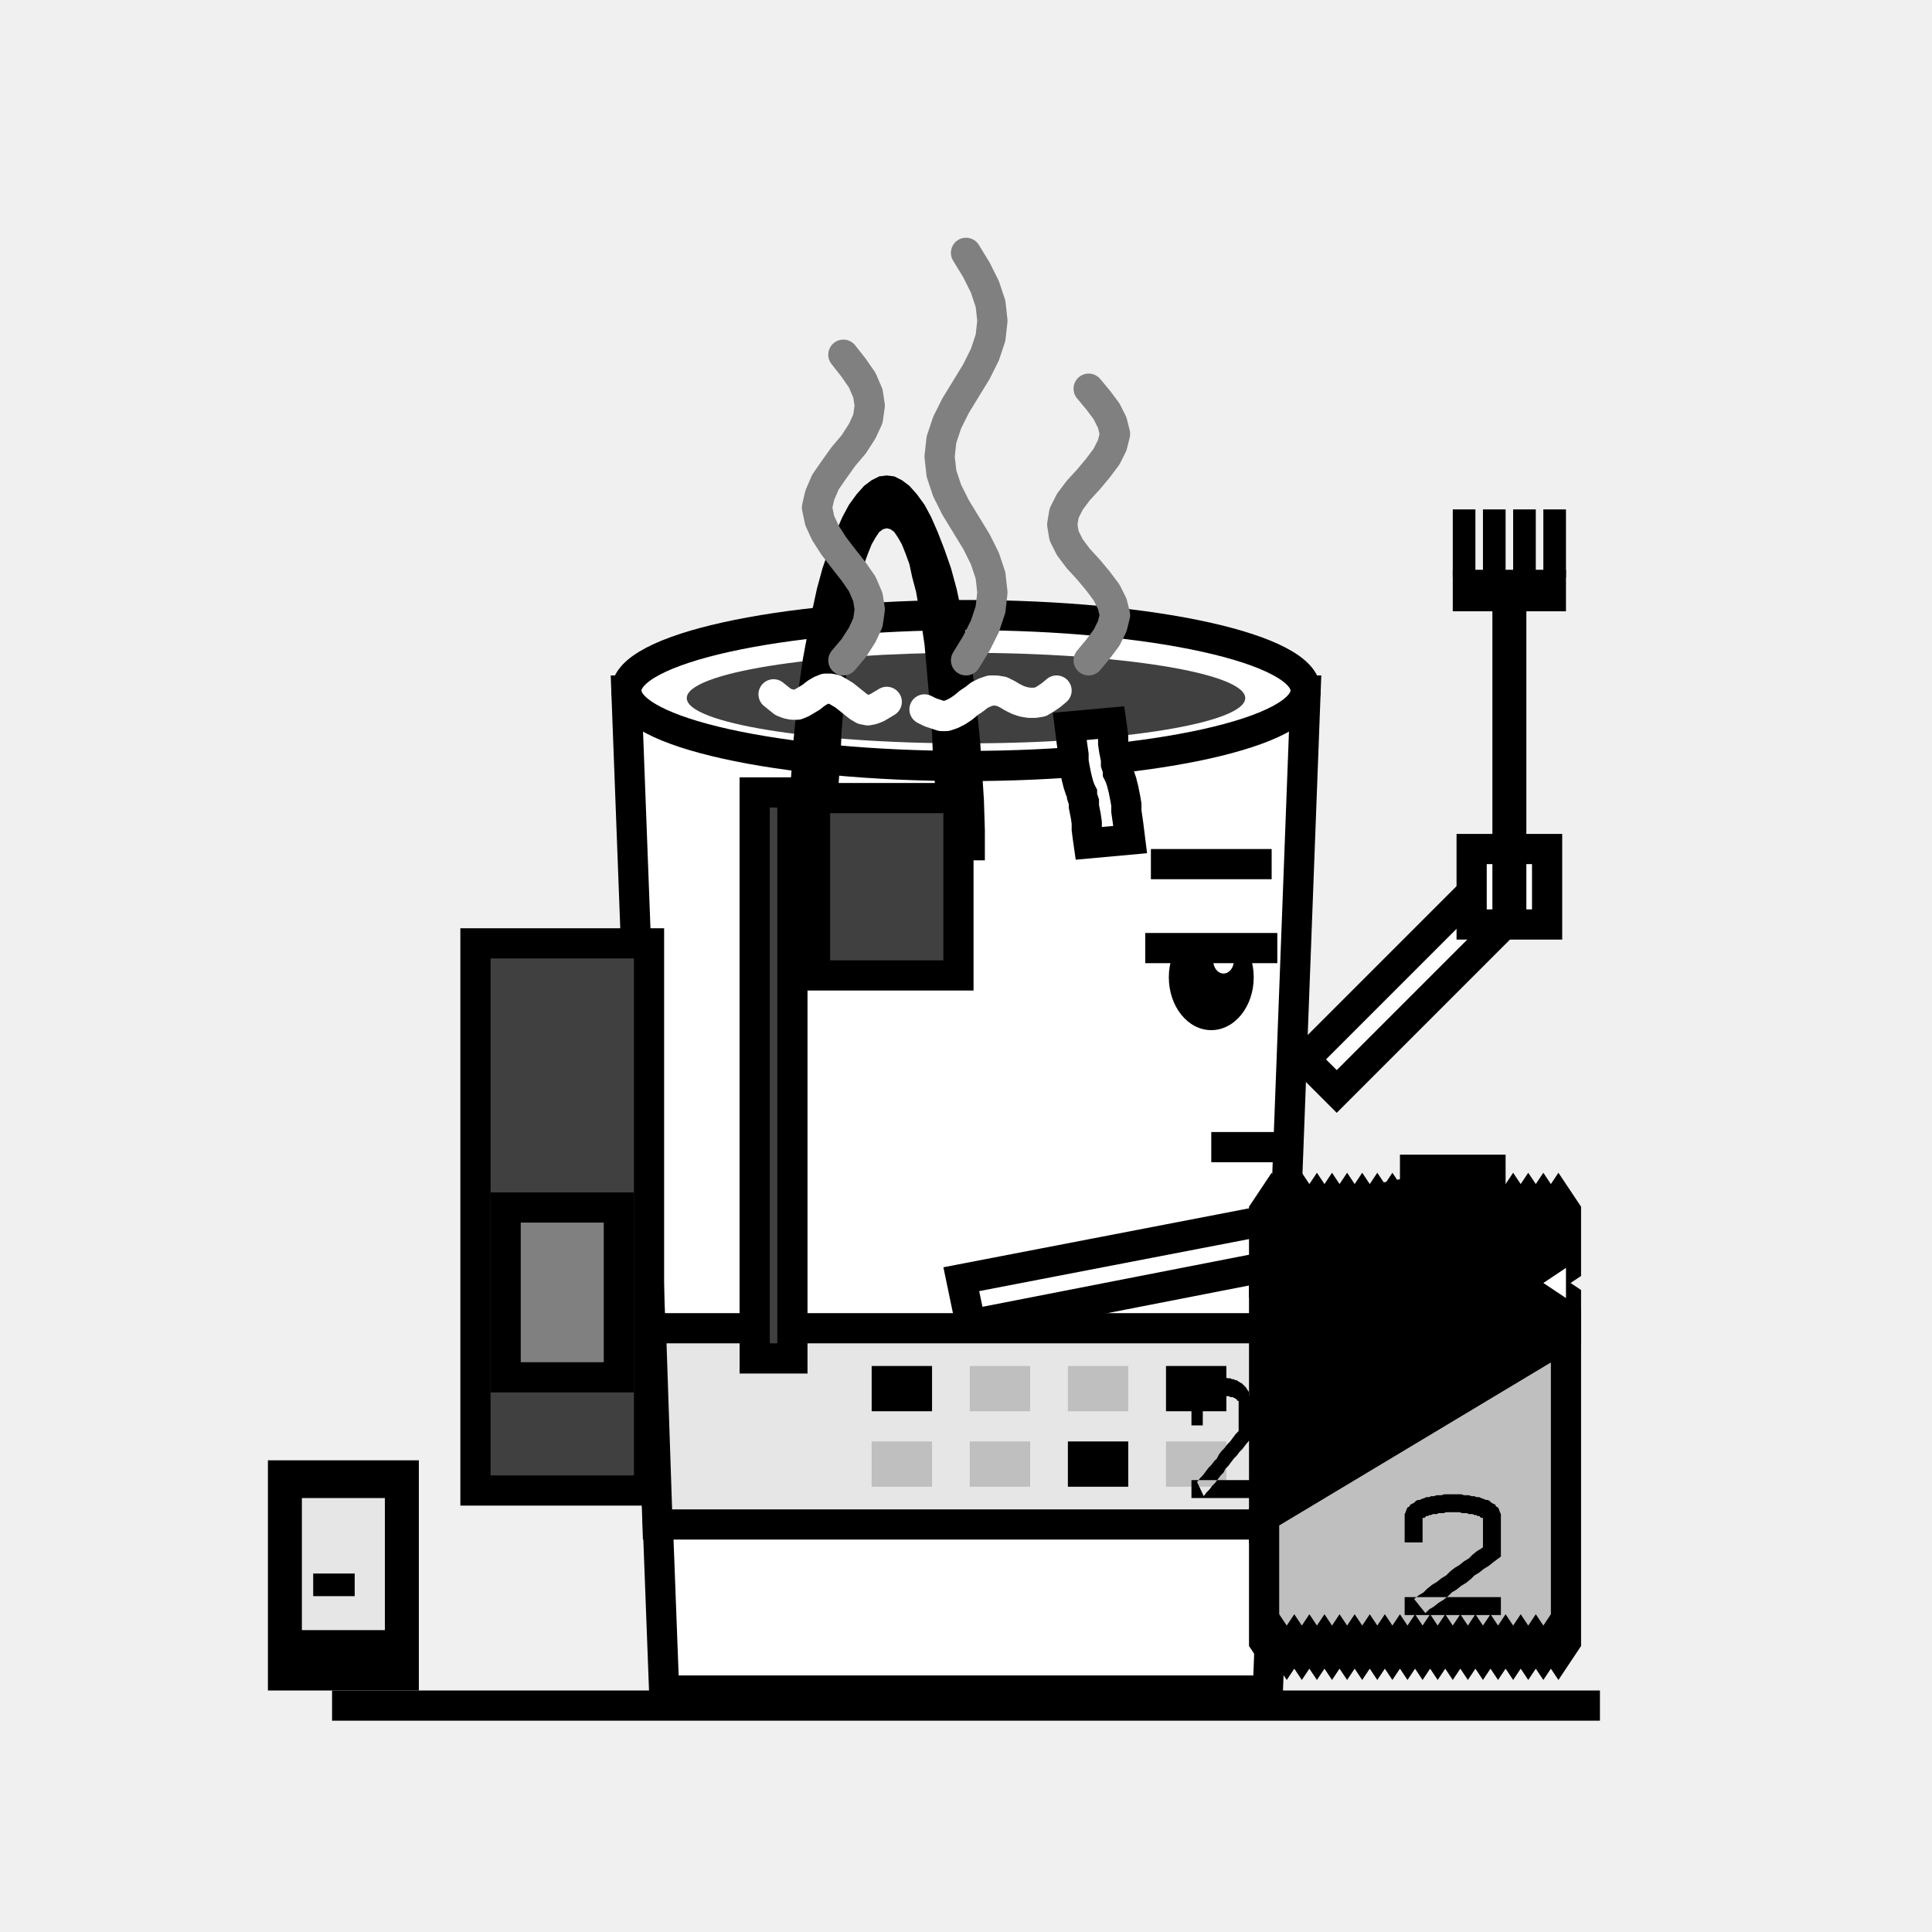
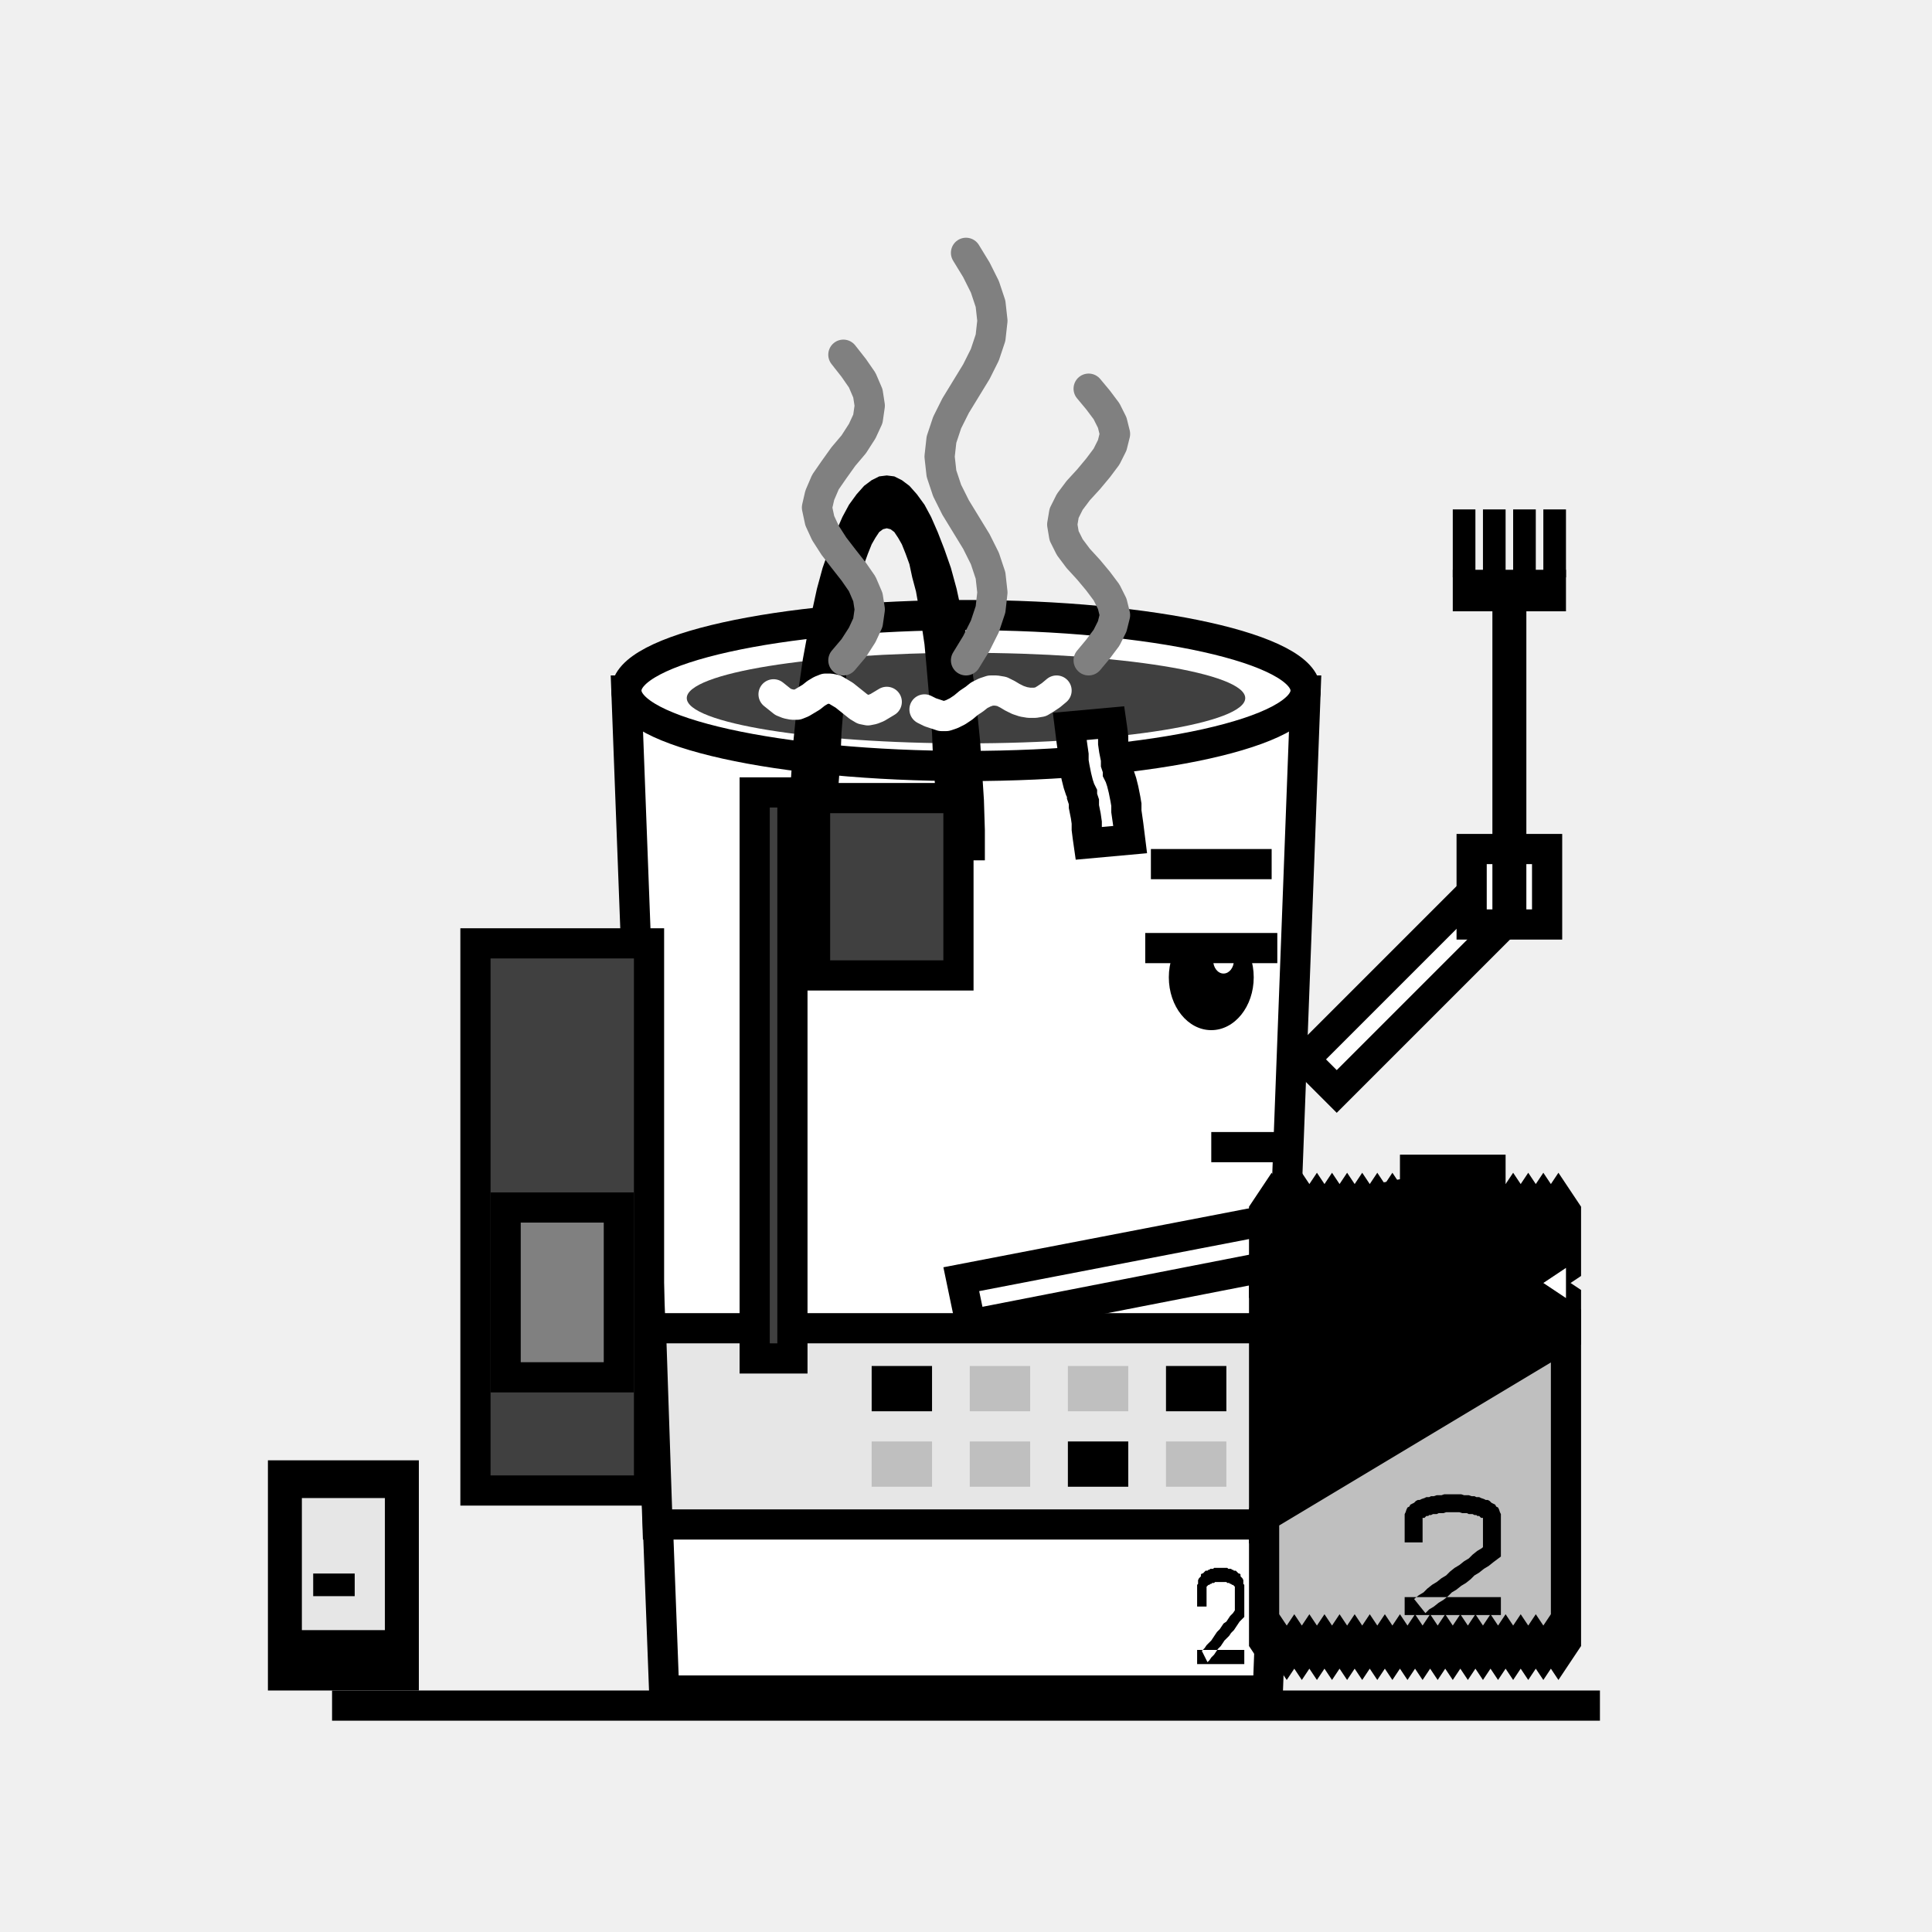
<svg xmlns="http://www.w3.org/2000/svg" viewBox="0 0 1024 1024" width="1024" height="1024">
  <g id="cram__background" />
  <g id="cram__environment">
    <path d="M176 896L848 896L848 912L176 912Z" fill="#000000" />
  </g>
  <g id="cram__body">
    <g id="cram__body__torso">
      <path d="M332 366L692 366L672 896L352 896Z" fill="#FFFFFF" stroke="#000000" stroke-width="16" stroke-linejoin="miter" stroke-linecap="square" />
    </g>
    <g id="cram__body__detail">
      <path d="M345 704L679 704L675.5 808L348.5 808Z" fill="#E6E6E6" stroke="#000000" stroke-width="16" stroke-linejoin="miter" stroke-linecap="square" />
      <path d="M462 724L494 724L494 748L462 748Z" fill="#000000" />
      <path d="M462 764L494 764L494 788L462 788Z" fill="#BFBFBF" />
      <path d="M514 724L546 724L546 748L514 748Z" fill="#BFBFBF" />
      <path d="M514 764L546 764L546 788L514 788Z" fill="#BFBFBF" />
      <path d="M566 724L598 724L598 748L566 748Z" fill="#BFBFBF" />
      <path d="M566 764L598 764L598 788L566 788Z" fill="#000000" />
      <path d="M618 724L650 724L650 748L618 748Z" fill="#000000" />
      <path d="M618 764L650 764L650 788L618 788Z" fill="#BFBFBF" />
    </g>
    <g id="cram__body__cup-rim">
      <path d="M332 366A180 40 0 1 1 692 366A180 40 0 1 1 332 366Z" fill="#FFFFFF" stroke="#000000" stroke-width="16" stroke-linejoin="miter" stroke-linecap="square" />
      <path d="M364 370A148 24 0 1 1 660 370A148 24 0 1 1 364 370Z" fill="#404040" />
    </g>
    <g id="cram__body__headphones">
      <path d="M418 456L418 440L418.5 424L419.5 408.5L420.5 393L422 378L423.5 363.5L425.5 349.5L428 336L430.5 323.5L433 312L436 301L439.5 291L443 282L446.5 274L450 267.5L454 262L458 257.5L462 254.5L466 252.5L470 252L474 252.5L478 254.5L482 257.5L486 262L490 267.5L493.5 274L497 282L500.5 291L504 301L507 312L509.5 323.5L512 336L514.5 349.5L516.5 363.5L518 378L519.5 393L520.5 408.5L521.5 424L522 440L522 456L496 456L496 442L495.5 428.5L495.5 415L494.5 401.5L494 388.5L493 376L492 364L491 352.5L490 341.5L488.5 331.5L487 322L485.5 313.5L483.5 306L482 299L480 293.5L478 288.5L476 285L474 282L472 280.5L470 280L468 280.5L466 282L464 285L462 288.5L460 293.5L458 299L456.5 306L454.5 313.5L453 322L451.5 331.5L450 341.5L449 352.5L448 364L447 376L446 388.5L445.5 401.5L444.5 415L444.5 428.5L444 442L444 456Z" fill="#000000" />
      <path d="M424 415L516 415L516 525L424 525Z" fill="#000000" />
      <path d="M440 431L500 431L500 509L440 509Z" fill="#404040" />
    </g>
  </g>
  <g id="cram__face">
    <g id="cram__face__eye-l" />
    <g id="cram__face__eye-r">
      <path d="M619.5 518A22.5 28 0 1 1 664.5 518A22.5 28 0 1 1 619.5 518Z" fill="#000000" />
      <path d="M643 509A5.5 7 0 1 1 654 509A5.5 7 0 1 1 643 509Z" fill="#FFFFFF" />
    </g>
    <g id="cram__face__lid-l">
      <g id="cram__face__lid-l--open" />
      <g id="cram__face__lid-l--half" display="none" />
      <g id="cram__face__lid-l--closed" display="none" />
    </g>
    <g id="cram__face__lid-r">
      <g id="cram__face__lid-r--open">
        <path d="M613 478L671 478L671 502.5L613 502.5Z" fill="#FFFFFF" />
        <path d="M615 502.5L669 502.5" fill="none" stroke="#000000" stroke-width="16" stroke-linejoin="miter" stroke-linecap="square" />
      </g>
      <g id="cram__face__lid-r--half" display="none">
        <path d="M613 478L671 478L671 521L613 521Z" fill="#FFFFFF" />
        <path d="M615 521L669 521" fill="none" stroke="#000000" stroke-width="16" stroke-linejoin="miter" stroke-linecap="square" />
      </g>
      <g id="cram__face__lid-r--closed" display="none">
        <path d="M613 478L671 478L671 554L613 554Z" fill="#FFFFFF" />
        <path d="M618 518L642 526L666 518" fill="none" stroke="#000000" stroke-width="16" stroke-linejoin="miter" stroke-linecap="square" />
      </g>
    </g>
    <g id="cram__face__brow-l">
      <g id="cram__face__brow-l--neutral" />
      <g id="cram__face__brow-l--raised" display="none" />
      <g id="cram__face__brow-l--low" display="none" />
      <g id="cram__face__brow-l--worried" display="none" />
    </g>
    <g id="cram__face__brow-r">
      <g id="cram__face__brow-r--neutral">
        <path d="M618 458L666 458" fill="none" stroke="#000000" stroke-width="16" stroke-linejoin="miter" stroke-linecap="square" />
      </g>
      <g id="cram__face__brow-r--raised" display="none">
        <path d="M618 444L666 438" fill="none" stroke="#000000" stroke-width="16" stroke-linejoin="miter" stroke-linecap="square" />
      </g>
      <g id="cram__face__brow-r--low" display="none">
        <path d="M618 464L666 474" fill="none" stroke="#000000" stroke-width="16" stroke-linejoin="miter" stroke-linecap="square" />
      </g>
      <g id="cram__face__brow-r--worried" display="none">
        <path d="M618 466L666 448" fill="none" stroke="#000000" stroke-width="16" stroke-linejoin="miter" stroke-linecap="square" />
      </g>
    </g>
    <g id="cram__face__mouth">
      <g id="cram__face__mouth--neutral">
        <path d="M650 608L674 608" fill="none" stroke="#000000" stroke-width="16" stroke-linejoin="miter" stroke-linecap="square" />
      </g>
      <g id="cram__face__mouth--smile" display="none">
        <path d="M645 602Q662 634 679 602" fill="none" stroke="#000000" stroke-width="16" stroke-linejoin="miter" stroke-linecap="square" />
      </g>
      <g id="cram__face__mouth--open" display="none">
        <path d="M647 600L677 600Q677 642 662 642Q647 642 647 600Z" fill="#000000" stroke="#000000" stroke-width="16" stroke-linejoin="miter" stroke-linecap="square" />
      </g>
      <g id="cram__face__mouth--chew" display="none">
        <path d="M647 608L654.5 598L662 608L669.5 598L677 608" fill="none" stroke="#000000" stroke-width="16" stroke-linejoin="miter" stroke-linecap="square" />
      </g>
      <g id="cram__face__mouth--o" display="none">
        <path d="M655 614A7 18 0 1 1 669 614A7 18 0 1 1 655 614Z" fill="#000000" />
      </g>
      <g id="cram__face__mouth--flat" display="none">
        <path d="M642 612L682 612" fill="none" stroke="#000000" stroke-width="16" stroke-linejoin="miter" stroke-linecap="square" />
      </g>
    </g>
  </g>
  <g id="cram__limbs">
    <g id="cram__limbs__arm-r">
      <path d="M514.5 702L752.5 655.5L748 632L509.5 678Z" fill="#FFFFFF" stroke="#000000" stroke-width="16" stroke-linejoin="miter" stroke-linecap="square" />
    </g>
    <g id="cram__limbs__arm-l">
      <path d="M708.5 578.5L794.5 492.5L777.5 475.5L691.5 561.5Z" fill="#FFFFFF" stroke="#000000" stroke-width="16" stroke-linejoin="miter" stroke-linecap="square" />
    </g>
    <g id="cram__limbs__hand-r">
      <path d="M750 620L790 620L790 660L750 660Z" fill="#FFFFFF" stroke="#000000" stroke-width="16" stroke-linejoin="miter" stroke-linecap="square" />
    </g>
    <g id="cram__limbs__hand-l">
      <path d="M780 450L820 450L820 490L780 490Z" fill="#FFFFFF" stroke="#000000" stroke-width="16" stroke-linejoin="miter" stroke-linecap="square" />
    </g>
  </g>
  <g id="cram__props">
    <g id="cram__props__sachet">
      <g id="cram__props__sachet__red">
        <path d="M670 680L818 680L830 688L830 708L670 804Z" fill="#000000" stroke="#000000" stroke-width="16" stroke-linejoin="miter" stroke-linecap="square" />
      </g>
      <g id="cram__props__sachet__yellow">
        <path d="M670 804L830 708L830 870L830 870L826 876L822 870L818 876L814 870L810 876L806 870L802 876L798 870L794 876L790 870L786 876L782 870L778 876L774 870L770 876L766 870L762 876L758 870L754 876L750 870L746 876L742 870L738 876L734 870L730 876L726 870L722 876L718 870L714 876L710 870L706 876L702 870L698 876L694 870L690 876L686 870L682 876L678 870L674 876L670 870L670 870Z" fill="#BFBFBF" stroke="#000000" stroke-width="16" stroke-linejoin="miter" stroke-linecap="square" />
        <path d="M754 817.5L754 804L754 804.5L754 805L754 805L753.5 805L753.5 805L754 805L754 804.5L754.5 804.5L755 804.5L755.5 804L756 803.5L757 803.5L757.5 803L758.5 803L759.5 802.5L760.5 802.5L761.5 802.5L762.5 802L764 802L765 802L766.5 801.5L767.5 801.5L768.5 801.5L770 801.5L771.5 801.5L772.5 801.5L773.5 801.5L775 802L776 802L777.5 802L778.5 802.5L779.5 802.5L780.5 802.5L781.5 803L782.5 803L783 803.5L784 803.5L784.5 804L785 804.5L785.5 804.5L786 804.5L786 805L786.5 805L786.5 805L786 805L786 805L786 804.5L786 804L786 806.5L786 808.5L786 811L786 813L786 815.5L786 818L786 820L786 820L785.5 820.5L783 822L780.5 824L778.5 826L776 827.5L773.5 829.5L771 831L768.5 833L766.5 835L764 836.5L761.5 838.5L759 840L756.5 842L754.5 844L752 845.5L749.5 847.5L755.5 855L757.5 853L760 851.5L762.5 849.5L765 848L767.5 846L769.5 844L772 842.5L774.5 840.5L777 839L779.5 837L781.5 835L784 833.5L786.5 831.5L789 830L791.5 828L795.5 825L795.5 820L795.5 818L795.5 815.5L795.5 813L795.5 811L795.5 808.5L795.5 806.5L795.5 804L795.5 802.5L795 801.5L794.5 800L794 799L793 798.5L792.5 797.5L791.5 797L790.5 796.5L789.5 795.5L788.5 795L787.5 795L786.5 794.5L785 794L784 793.5L782.5 793.5L781.5 793L780 793L778.5 792.5L777 792.5L776 792.5L774.5 792L773 792L771.5 792L770 792L768.5 792L767 792L765.5 792L764 792.5L763 792.5L761.5 792.5L760 793L758.5 793L757.5 793.5L756 793.5L755 794L753.5 794.5L752.5 795L751.5 795L750.5 795.5L749.5 796.5L748.5 797L747.5 797.5L747 798.5L746 799L745.5 800L745 801.5L744.5 802.5L744.5 804L744.5 817.5ZM744.5 846.5L795.5 846.5L795.5 856L744.5 856Z" fill="#000000" />
      </g>
      <g id="cram__props__sachet__tear-strip">
        <path d="M670 642L674 636L678 642L682 636L686 642L690 636L694 642L698 636L702 642L706 636L710 642L714 636L718 642L722 636L726 642L730 636L734 642L738 636L742 642L746 636L750 642L754 636L758 642L762 636L766 642L770 636L774 642L778 636L782 642L786 636L790 642L794 636L798 642L802 636L806 642L810 636L814 642L818 636L822 642L826 636L830 642L830 672L818 680L670 680Z" fill="#000000" stroke="#000000" stroke-width="16" stroke-linejoin="miter" stroke-linecap="square" />
      </g>
      <g id="cram__props__sachet__notch">
        <path d="M830 672L818 680L830 688Z" fill="#FFFFFF" />
      </g>
    </g>
    <g id="cram__props__fork">
      <path d="M791 322L809 322L809 490L791 490Z" fill="#000000" />
      <path d="M770 302L830 302L830 324L770 324Z" fill="#000000" />
      <path d="M770 270L782 270L782 306L770 306Z" fill="#000000" />
      <path d="M786 270L798 270L798 306L786 306Z" fill="#000000" />
      <path d="M802 270L814 270L814 306L802 306Z" fill="#000000" />
      <path d="M818 270L830 270L830 306L818 306Z" fill="#000000" />
    </g>
    <g id="cram__props__backpack">
      <path d="M252 500L344 500L344 790L252 790Z" fill="#404040" stroke="#000000" stroke-width="16" stroke-linejoin="miter" stroke-linecap="square" />
      <path d="M268 640L328 640L328 730L268 730Z" fill="#808080" stroke="#000000" stroke-width="16" stroke-linejoin="miter" stroke-linecap="square" />
      <path d="M400 420L420 420L420 720L400 720Z" fill="#404040" stroke="#000000" stroke-width="16" stroke-linejoin="miter" stroke-linecap="square" />
    </g>
    <g id="cram__props__phone-timer">
      <g id="cram__props__phone-timer--idle">
        <path d="M150 782L214 782L214 888L150 888Z" fill="#000000" stroke="#000000" stroke-width="16" stroke-linejoin="miter" stroke-linecap="square" />
        <path d="M160 794L204 794L204 864L160 864Z" fill="#E6E6E6" />
        <path d="M166 834L188 834L188 846L166 846Z" fill="#000000" />
      </g>
      <g id="cram__props__phone-timer--ringing" display="none">
        <path d="M150 782L214 782L214 888L150 888Z" fill="#000000" stroke="#000000" stroke-width="16" stroke-linejoin="miter" stroke-linecap="square" />
        <path d="M160 794L204 794L204 864L160 864Z" fill="#FFFFFF" />
        <path d="M166 834L188 834L188 846L166 846Z" fill="#000000" />
        <path d="M132 802L132 826" fill="none" stroke="#000000" stroke-width="16" stroke-linejoin="miter" stroke-linecap="square" />
        <path d="M116 810L116 834" fill="none" stroke="#000000" stroke-width="16" stroke-linejoin="miter" stroke-linecap="square" />
        <path d="M232 802L232 826" fill="none" stroke="#000000" stroke-width="16" stroke-linejoin="miter" stroke-linecap="square" />
        <path d="M248 810L248 834" fill="none" stroke="#000000" stroke-width="16" stroke-linejoin="miter" stroke-linecap="square" />
      </g>
    </g>
  </g>
  <g id="cram__noodles-steam">
    <g id="cram__noodles-steam__steam-1">
      <path d="M447 350L452.5 343.5L457 336.5L460 330L461 323L460 316.5L457 309.5L452.5 303L447 296L442 289.5L437.5 282.5L434.5 276L433 269L434.5 262.5L437.5 255.5L442 249L447 242L452.5 235.5L457 228.5L460 222L461 215L460 208.5L457 201.5L452.5 195L447 188" fill="none" stroke="#808080" stroke-width="16" stroke-linejoin="round" stroke-linecap="round" />
    </g>
    <g id="cram__noodles-steam__steam-2">
      <path d="M512 350L517.5 341L522 332L525 323L526 314L525 305L522 296L517.5 287L512 278L506.5 269L502 260L499 251L498 242L499 233L502 224L506.5 215L512 206L517.5 197L522 188L525 179L526 170L525 161L522 152L517.5 143L512 134" fill="none" stroke="#808080" stroke-width="16" stroke-linejoin="round" stroke-linecap="round" />
    </g>
    <g id="cram__noodles-steam__steam-3">
      <path d="M577 350L582 344L586.5 338L589.5 332L591 326L589.5 320L586.5 314L582 308L577 302L571.5 296L567 290L564 284L563 278L564 272L567 266L571.5 260L577 254L582 248L586.5 242L589.5 236L591 230L589.5 224L586.5 218L582 212L577 206" fill="none" stroke="#808080" stroke-width="16" stroke-linejoin="round" stroke-linecap="round" />
    </g>
    <g id="cram__noodles-steam__noodles">
      <path d="M410 368L412.5 370L415 372L417.5 373L420 373.5L422.5 373.5L425 372.5L427.5 371L430 369.5L432.5 367.5L435 366L437.5 365L440 365L442.5 365.5L445 367L447.5 368.5L450 370.5L452.5 372.5L455 374.5L457.5 376L460 376.5L462.5 376L465 375L467.5 373.5L470 372" fill="none" stroke="#FFFFFF" stroke-width="16" stroke-linejoin="round" stroke-linecap="round" />
      <path d="M490 376L493 377.5L496 378.5L499 379.5L501.5 379.5L504.5 378.5L507.5 377L510.5 375L513.5 372.5L516.5 370.5L519 368.5L522 367L525 366L528 366L531 366.5L534 368L536.5 369.5L539.5 371L542.5 372L545.5 372.5L548.5 372.5L551.5 372L554 370.5L557 368.5L560 366" fill="none" stroke="#FFFFFF" stroke-width="16" stroke-linejoin="round" stroke-linecap="round" />
      <path d="M567 385L567.5 389L568 393L568.5 396.5L569 400L569 403.5L569.5 406.5L570 409L570.5 411.5L571 413.5L571.5 415.5L572 417L572.5 418.5L573 419.5L573.5 420.5L573.5 422L574 423.5L574.5 425L574.5 427.5L575 430L575.5 432.5L576 436L576 439.5L576.5 443.5L577 447L599 445L598.5 441L598 437L597.5 433.5L597 430L597 426.5L596.5 423.5L596 421L595.5 418.5L595 416.5L594.5 414.5L594 413L593.5 411.5L593 410.5L592.5 409.5L592.5 408L592 406.5L591.5 405L591.5 402.5L591 400L590.5 397.5L590 394L590 390.5L589.5 386.5L589 383Z" fill="#FFFFFF" stroke="#000000" stroke-width="16" stroke-linejoin="miter" stroke-linecap="square" />
    </g>
  </g>
  <g id="cram__foreground-type">
    <g id="cram__foreground-type__two-mark">
-       <path d="M637.5 755.5L637.5 742L637.5 742.5L637.5 743L637.5 743L637 743L637 743L637.5 743L637.5 742.5L637.5 742.5L638 742.5L638.5 742L638.5 741.5L639 741.5L639.5 741L640 741L640.5 740.5L641.5 740.5L642 740.5L642.5 740L643.5 740L644 740L645 739.5L645.5 739.5L646 739.5L647 739.5L648 739.5L648.5 739.5L649 739.5L650 740L650.5 740L651.5 740L652 740.5L652.5 740.5L653.5 740.5L654 741L654.5 741L655 741.5L655.5 741.5L655.5 742L656 742.5L656.5 742.5L656.5 742.5L656.5 743L657 743L657 743L656.5 743L656.5 743L656.5 742.5L656.5 742L656.5 744.5L656.5 746.5L656.5 749L656.5 751L656.5 753.5L656.5 756L656.5 758L656.5 758L656.5 758.5L655 760L653.5 762L652 764L650.5 765.5L649 767.5L647.5 769L646 771L645 773L643.5 774.5L642 776.5L640.5 778L639 780L637.5 782L636 783.5L634.5 785.5L638 793L639.5 791L641 789.5L642.5 787.5L644 786L645.5 784L647 782L648.5 780.5L649.5 778.5L651 777L652.5 775L654 773L655.5 771.5L657 769.5L658.5 768L660 766L662.5 763L662.5 758L662.5 756L662.5 753.5L662.5 751L662.5 749L662.5 746.5L662.5 744.5L662.5 742L662.5 740.5L662 739.5L662 738L661.5 737L661 736.5L660.5 735.5L660 735L659.5 734.5L658.5 733.5L658 733L657.5 733L657 732.5L656 732L655.5 731.5L654.5 731.5L654 731L653 731L652 730.5L651.5 730.5L650.5 730.5L649.5 730L648.5 730L648 730L647 730L646 730L645.5 730L644.5 730L643.5 730.5L642.5 730.5L642 730.5L641 731L640 731L639.5 731.5L638.5 731.5L638 732L637 732.5L636.5 733L636 733L635.5 733.5L634.5 734.5L634 735L633.5 735.5L633 736.5L632.5 737L632 738L632 739.5L631.5 740.5L631.5 742L631.5 755.5ZM631.5 784.5L662.5 784.5L662.5 794L631.5 794Z" fill="#000000" />
+       <path d="M639.5 851.5L639.5 840.5L639.5 840.5L639.5 841L639 841L639 841.5L639 841L639.5 841L639.5 841L639.5 841L640 840.5L640 840.5L640.5 840L640.5 840L641 840L641.5 839.5L642 839.5L642.5 839L643 839L643.5 839L644 838.5L644.5 838.5L645 838.5L646 838.5L646.5 838.5L647 838.5L647.5 838.5L648 838.5L649 838.5L649.5 838.5L650 838.5L650.5 839L651 839L651.5 839L652 839.5L652.5 839.5L653 840L653.5 840L653.5 840L654 840.5L654 840.5L654.5 841L654.5 841L654.5 841L655 841L655 841.5L655 841L654.5 841L654.5 840.5L654.5 840.5L654.5 842L654.5 844L654.5 846L654.5 848L654.5 849.5L654.5 851.5L654.5 853.5L654.5 853L654.5 853.5L653.5 855L652 856.5L651 858L650 859.5L648.5 860.5L647.5 862L646.5 863.5L645 865L644 866.5L643 868L642 869.5L640.5 871L639.5 872L638.5 873.5L637 875L640 881L641 880L642 878.5L643.5 877L644.5 875.5L645.5 874L647 872.5L648 871L649 869.5L650.5 868L651.5 867L652.5 865.5L654 864L655 862.5L656 861L657 859.5L659.5 857L659.5 853.5L659.5 851.5L659.5 849.5L659.5 848L659.5 846L659.5 844L659.5 842L659.5 840L659 839.5L659 838.5L659 837.5L658.5 836.5L658 836L657.5 835.5L657.5 834.5L657 834L656.5 834L656 833.5L655.5 833L655 832.5L654 832.5L653.5 832L653 832L652.5 831.5L652 831.5L651 831.5L650.5 831L650 831L649 831L648.5 831L647.5 831L647 831L646.5 831L645.5 831L645 831L644 831L643.5 831L643 831.5L642 831.5L641.5 831.5L641 832L640.5 832L640 832.5L639 832.5L638.5 833L638 833.5L637.5 834L637 834L636.5 834.5L636.5 835.5L636 836L635.5 836.5L635 837.5L635 838.5L635 839.5L634.5 840L634.5 851.5ZM634.5 874.5L659.5 874.5L659.5 882L634.5 882Z" fill="#000000" />
    </g>
  </g>
  <g id="cram__rig" display="none">
    <circle id="cram__rig__root" cx="512" cy="896" r="0" />
    <circle id="cram__rig__body-pivot" cx="512" cy="631" r="0" />
    <circle id="cram__rig__head-pivot" cx="512" cy="366" r="0" />
    <circle id="cram__rig__eye-l" cx="702" cy="518" r="0" />
    <circle id="cram__rig__eye-r" cx="642" cy="518" r="0" />
    <circle id="cram__rig__mouth" cx="662" cy="608" r="0" />
    <circle id="cram__rig__shoulder-l" cx="700" cy="570" r="0" />
    <circle id="cram__rig__shoulder-r" cx="512" cy="690" r="0" />
    <circle id="cram__rig__wrist-l" cx="786" cy="484" r="0" />
    <circle id="cram__rig__wrist-r" cx="750.5" cy="644" r="0" />
    <circle id="cram__rig__grip-l" cx="800" cy="470" r="0" />
    <circle id="cram__rig__grip-r" cx="770" cy="640" r="0" />
    <circle id="cram__rig__steam-origin" cx="512" cy="366" r="0" />
    <circle id="cram__rig__sachet-tear" cx="818" cy="680" r="0" />
    <circle id="cram__rig__look-at" cx="1062" cy="518" r="0" />
  </g>
</svg>
